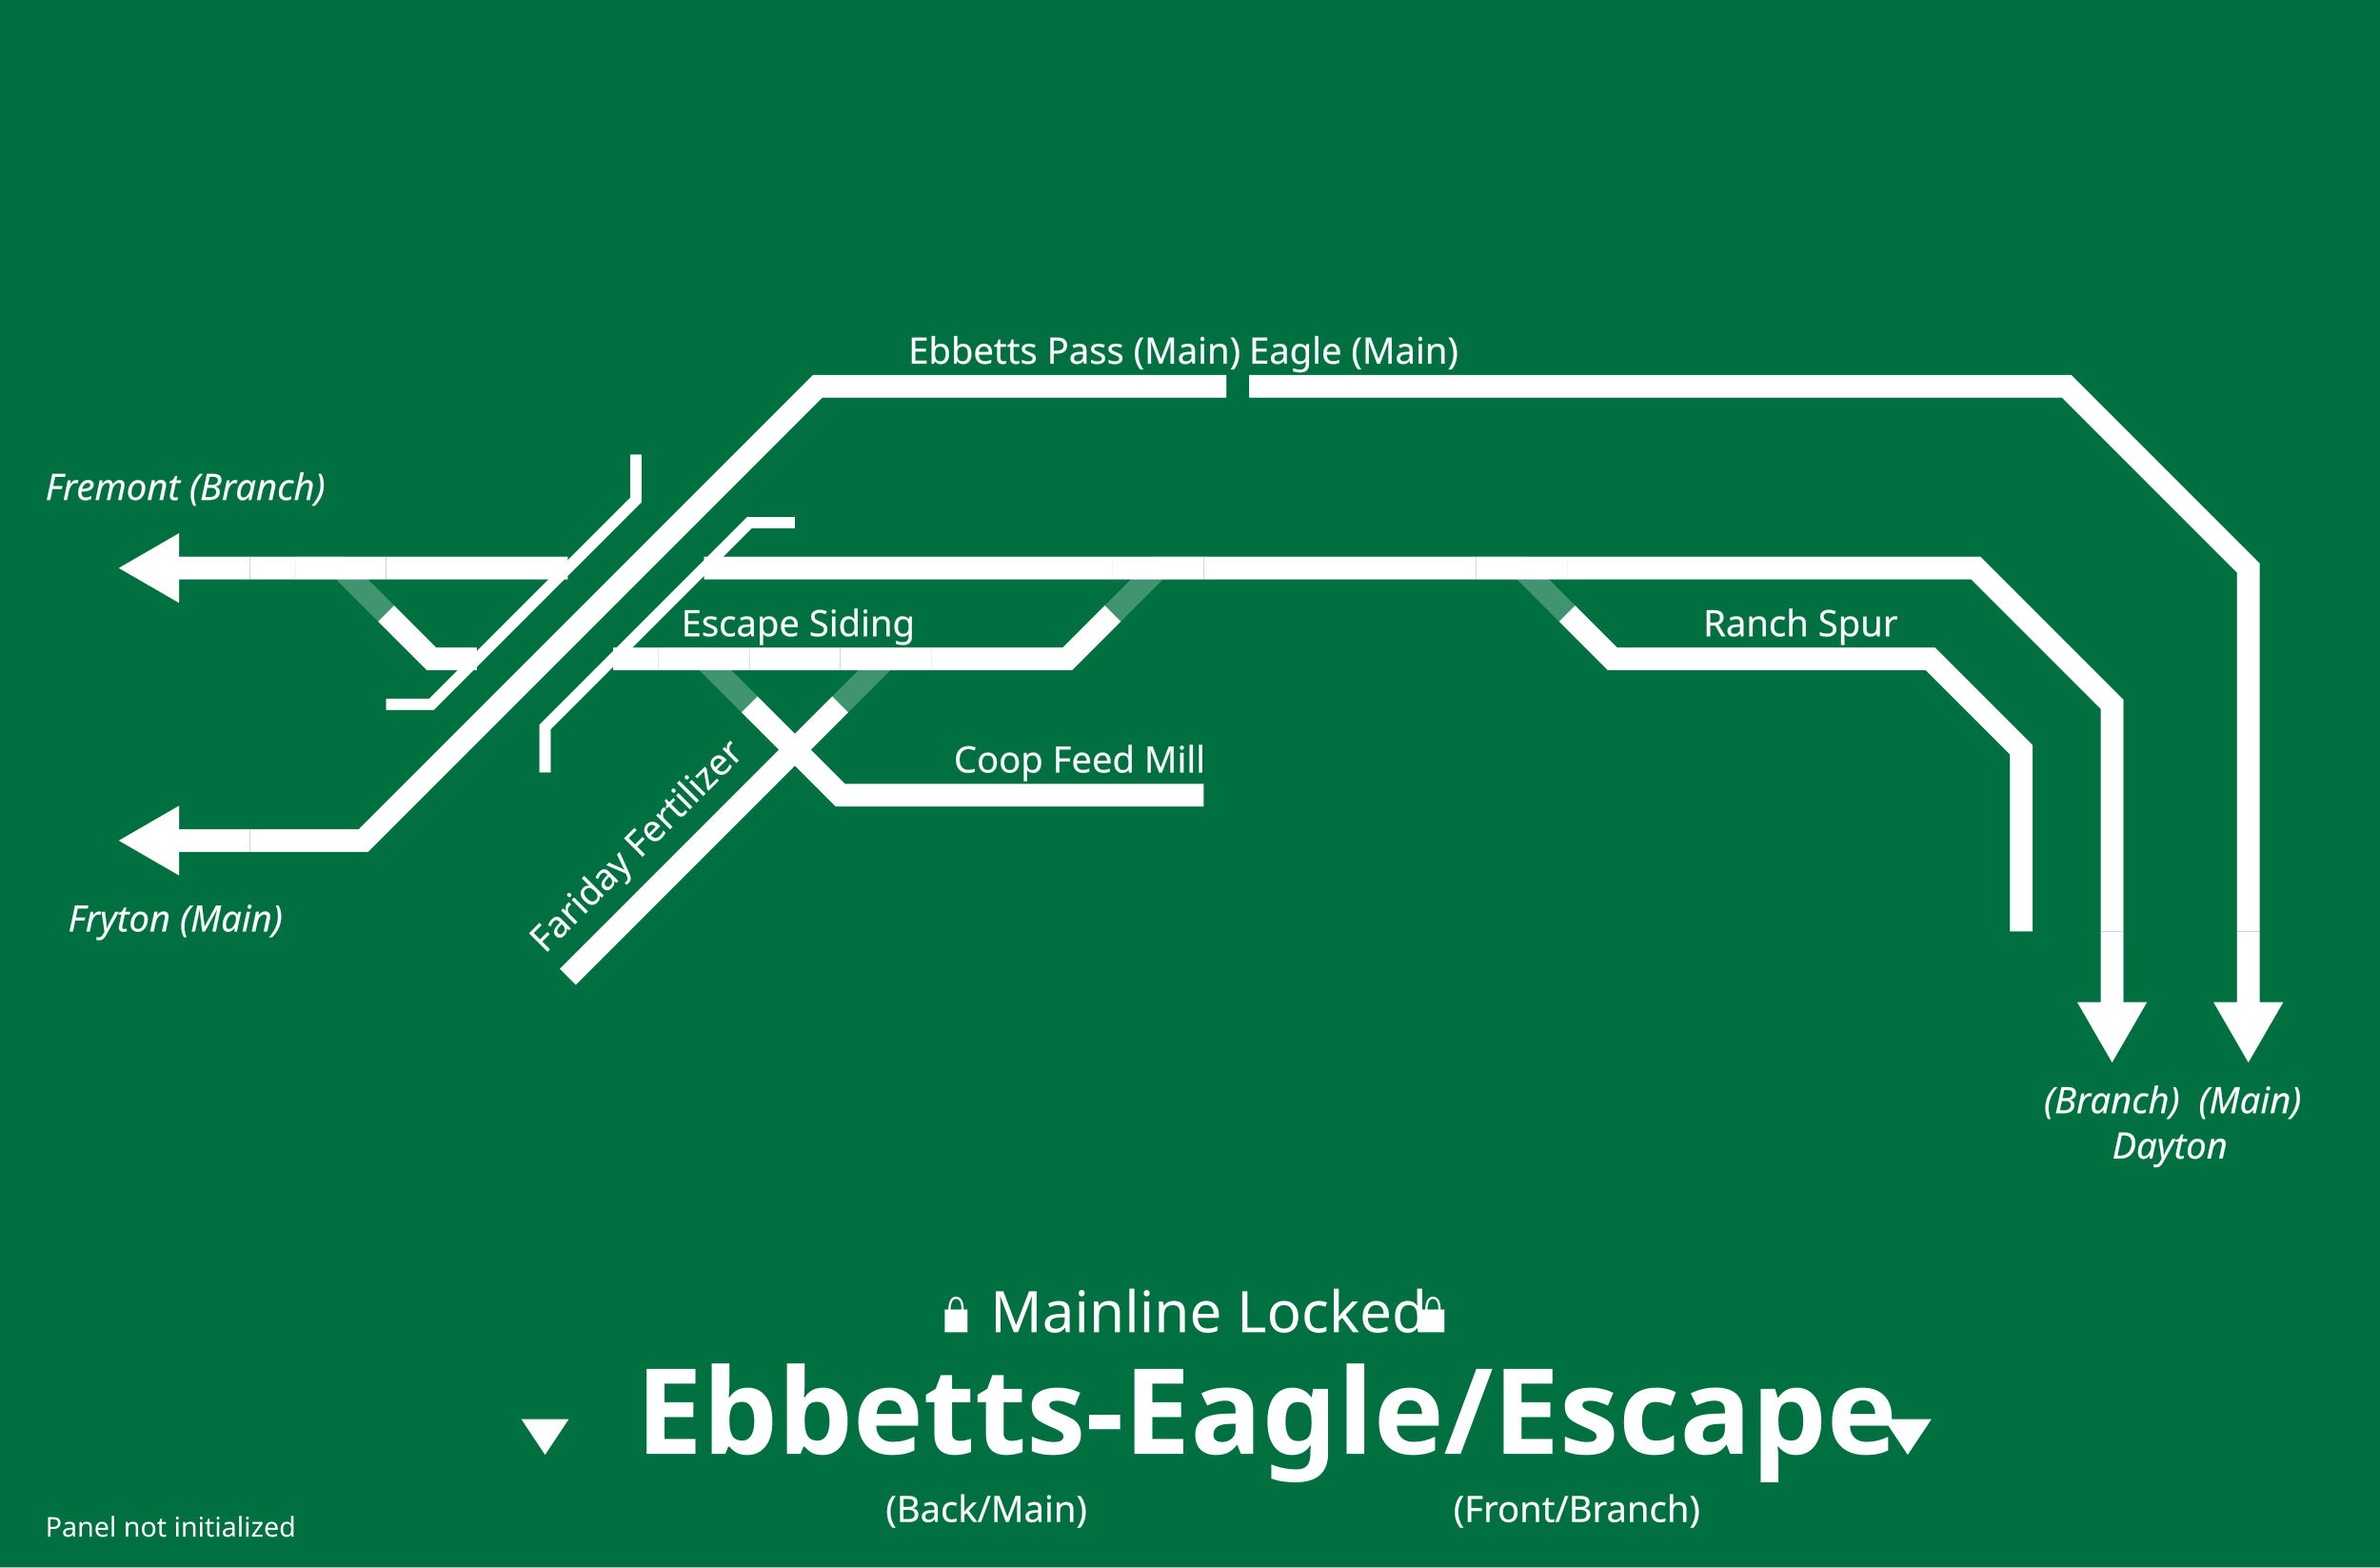
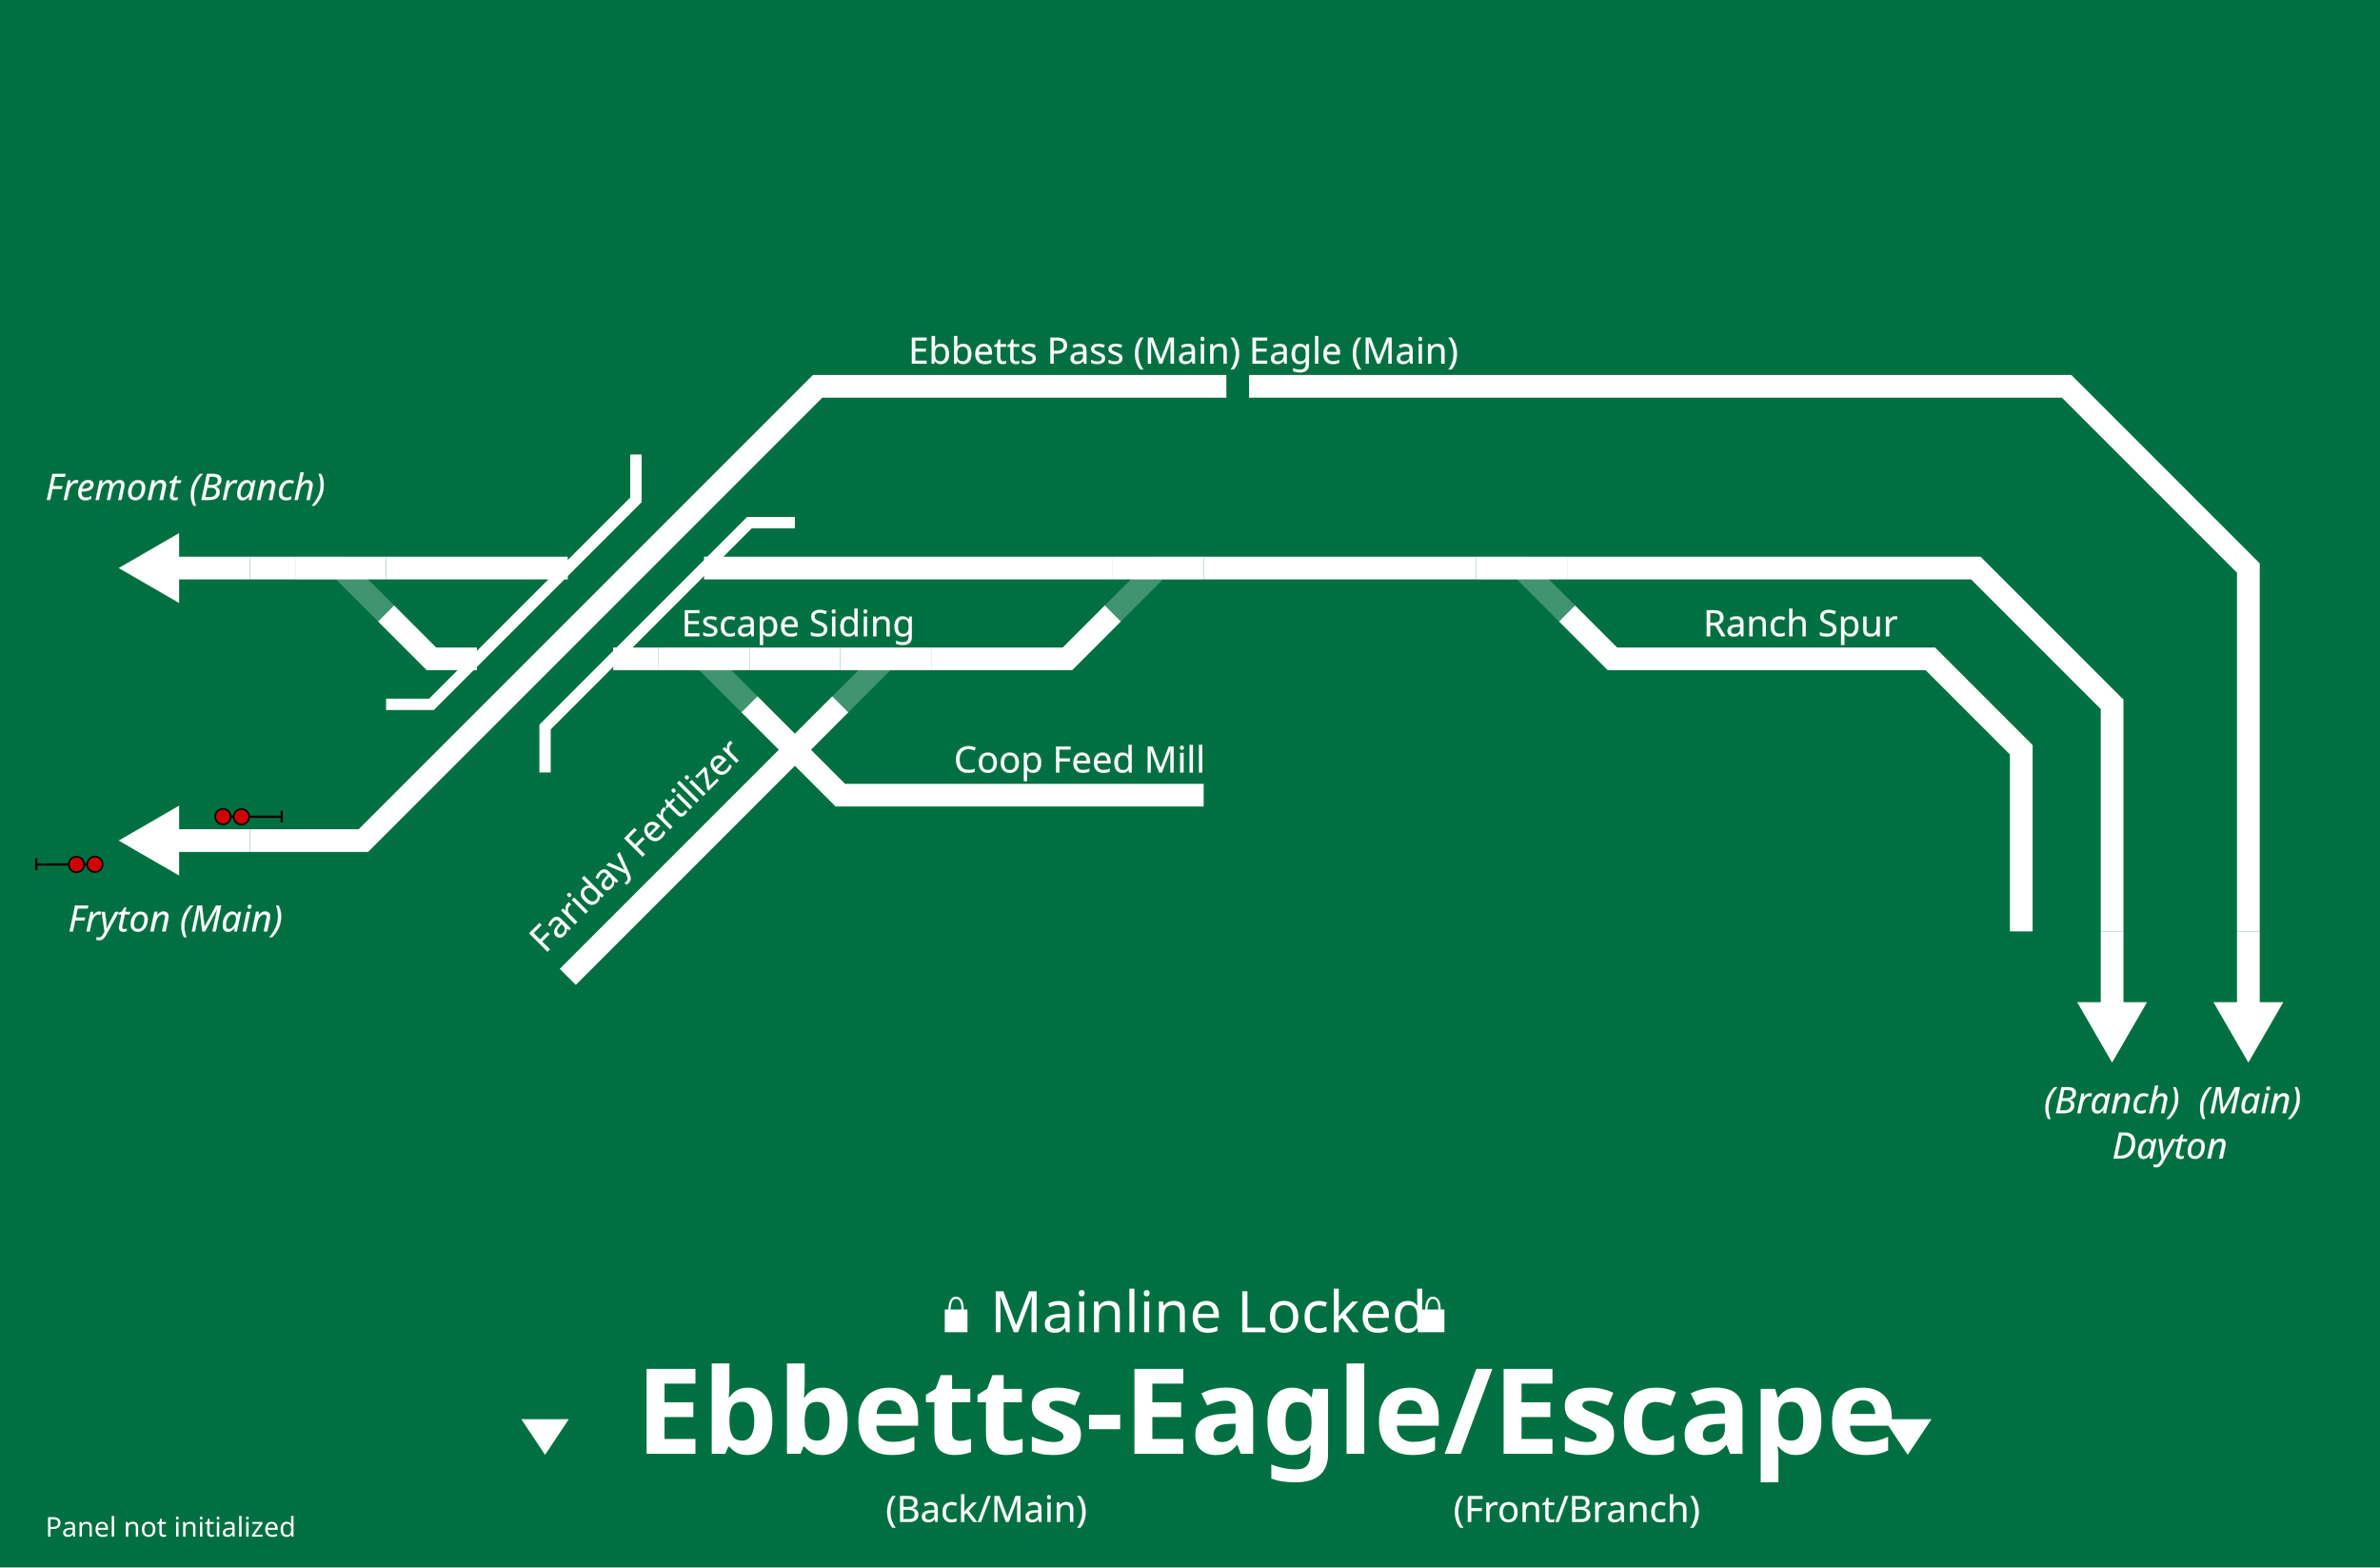
<svg xmlns="http://www.w3.org/2000/svg" xmlns:xlink="http://www.w3.org/1999/xlink" width="1047.958" height="690.115" id="svg2" version="1.1">
  <defs id="defs4">
    <marker orient="auto" refY="0.0" refX="0.0" id="StopS" style="overflow:visible">
      <path id="path4089" d="M 0,5.65 0,-5.65" style="fill:none;stroke:#ffffff;stroke-width:1pt" transform="scale(0.6,0.2)" />
    </marker>
    <linearGradient id="linearGradient5066">
      <stop style="stop-color:#000000;stop-opacity:0.188;" offset="0" id="stop5068" />
      <stop style="stop-color:#000000;stop-opacity:0;" offset="1" id="stop5070" />
    </linearGradient>
    <linearGradient id="linearGradient4692">
      <stop id="stop4694" offset="0" style="stop-color:#ffffff;stop-opacity:0.753;" />
      <stop id="stop4696" offset="1" style="stop-color:#ffffff;stop-opacity:0;" />
    </linearGradient>
    <linearGradient id="linearGradient4186">
      <stop style="stop-color:#808080;stop-opacity:1;" offset="0" id="stop4188" />
      <stop style="stop-color:#000000;stop-opacity:0;" offset="1" id="stop4190" />
    </linearGradient>
    <linearGradient id="linearGradient4137" paint="solid">
      <stop style="stop-color:#00ff00;stop-opacity:1;" offset="0" id="stop4139" />
    </linearGradient>
    <linearGradient xlink:href="#linearGradient4186" id="linearGradient4976" gradientUnits="userSpaceOnUse" x1="39.5" y1="75.114" x2="70.5" y2="75.114" />
    <linearGradient xlink:href="#linearGradient4186" id="linearGradient4978" gradientUnits="userSpaceOnUse" x1="39.5" y1="75.114" x2="70.5" y2="75.114" />
    <radialGradient xlink:href="#linearGradient4692" id="radialGradient5060" gradientUnits="userSpaceOnUse" cx="55" cy="75.114" fx="55" fy="75.114" r="15" />
    <radialGradient xlink:href="#linearGradient5066" id="radialGradient5064" gradientUnits="userSpaceOnUse" cx="55" cy="75.114" fx="55" fy="75.114" r="15" />
    <radialGradient xlink:href="#linearGradient4692" id="radialGradient4247" gradientUnits="userSpaceOnUse" cx="55" cy="75.114" fx="55" fy="75.114" r="15" />
    <radialGradient xlink:href="#linearGradient5066" id="radialGradient4249" gradientUnits="userSpaceOnUse" cx="55" cy="75.114" fx="55" fy="75.114" r="15" />
    <radialGradient xlink:href="#linearGradient5066" id="radialGradient4251" gradientUnits="userSpaceOnUse" cx="55" cy="75.114" fx="55" fy="75.114" r="15" />
    <linearGradient xlink:href="#linearGradient4186" id="linearGradient4253" gradientUnits="userSpaceOnUse" x1="39.5" y1="75.114" x2="70.5" y2="75.114" />
    <linearGradient xlink:href="#linearGradient4186" id="linearGradient4255" gradientUnits="userSpaceOnUse" x1="39.5" y1="75.114" x2="70.5" y2="75.114" />
    <marker orient="auto" refY="0" refX="0.6" id="TriangleAuthNBMarker" style="overflow:visible">
      <path id="TriangleAuthNBMarkerPath" d="m 5.77,0 -8.65,5 0,-10 8.65,5 z" style="fill:#00ff00;fill-rule:evenodd;stroke:#00ff00;stroke-width:1pt;marker-start:none" transform="scale(0.2,0.2)" />
    </marker>
    <marker orient="auto" refY="0" refX="-0.6" id="TriangleAuthSBMarker" style="overflow:visible">
      <path id="TriangleAuthSBMarkerPath" d="m 5.77,0 -8.65,5 0,-10 8.65,5 z" style="fill:#00ff00;fill-rule:evenodd;stroke:#00ff00;stroke-width:1pt;marker-start:none" transform="scale(-0.2,-0.2)" />
    </marker>
    <marker orient="auto" refY="0" refX="0.6" id="TriangleOccupiedNBMarker" style="overflow:visible">
      <path id="TriangleOccupiedNBMarkerPath" d="m 5.77,0 -8.65,5 0,-10 8.65,5 z" style="fill:#ff0000;fill-rule:evenodd;stroke:#ff0000;stroke-width:1pt;marker-start:none" transform="scale(0.2,0.2)" />
    </marker>
    <marker orient="auto" refY="0" refX="-0.6" id="TriangleOccupiedSBMarker" style="overflow:visible">
      <path id="TriangleOccupiedSBMarkerPath" d="m 5.77,0 -8.65,5 0,-10 8.65,5 z" style="fill:#ff0000;fill-rule:evenodd;stroke:#ff0000;stroke-width:1pt;marker-start:none" transform="scale(-0.2,-0.2)" />
    </marker>
    <marker orient="auto" refY="0" refX="0" id="TriangleOutM" style="overflow:visible">
      <path id="path4051" d="m 5.77,0 -8.65,5 0,-10 8.65,5 z" style="fill:#ffffff;fill-rule:evenodd;stroke:#ffffff;stroke-width:1pt;marker-start:none" transform="scale(0.25,0.25)" />
    </marker>
    <marker orient="auto" refY="0" refX="0" id="TriangleInM" style="overflow:visible">
      <path id="path4042" d="m 5.77,0 -8.65,5 0,-10 8.65,5 z" style="fill:#ffffff;fill-rule:evenodd;stroke:#ffffff;stroke-width:1pt;marker-start:none" transform="scale(-0.25,-0.25)" />
    </marker>
    <marker orient="auto" refY="0" refX="0" id="StopM" style="overflow:visible">
      <path id="path4078" d="M 0,5.65 0,-5.65" style="fill:none;stroke:#ffffff;stroke-width:2pt" transform="scale(0.4,0.4)" />
    </marker>
  </defs>
  <g id="backgroundLayer" transform="translate(0,-312.2474)" style="display:inline">
    <rect style="fill:#007040;fill-opacity:1;fill-rule:evenodd;stroke:none" id="panelBackground" width="1047.958" height="690.115" x="0" y="312.247" />
  </g>
  <g id="textLayer" transform="translate(0,-3.979754)" style="display:inline">
    <a xlink:href="Tracy.svg" id="a3107">
-       <text id="panelTitle" y="644.094" x="280" style="font-size:52.338px;font-style:normal;font-variant:normal;font-weight:bold;font-stretch:normal;text-align:start;line-height:125%;letter-spacing:0px;word-spacing:0px;writing-mode:lr-tb;text-anchor:start;fill:#ffffff;fill-opacity:1;stroke:none;font-family:Trebuchet MS;-inkscape-font-specification:Trebuchet MS Bold" xml:space="preserve">
-         <tspan y="644.094" x="280" id="tspan3823">Ebbetts-Eagle/Escape</tspan>
+       <text id="panelTitle" y="644.094" x="280" style="font-style:normal;font-variant:normal;font-weight:bold;font-stretch:normal;line-height:0%;font-family:'Trebuchet MS';-inkscape-font-specification:'Trebuchet MS Bold';text-align:start;letter-spacing:0px;word-spacing:0px;writing-mode:lr-tb;text-anchor:start;fill:#ffffff;fill-opacity:1;stroke:none" xml:space="preserve">
+         <tspan y="644.094" x="280" id="tspan3823" style="font-size:52.338px;line-height:1.25">Ebbetts-Eagle/Escape</tspan>
      </text>
    </a>
-     <text id="panelStatus" y="680.561" x="20" style="font-size:12px;font-style:normal;font-variant:normal;font-weight:normal;font-stretch:normal;text-align:start;line-height:125%;letter-spacing:0px;word-spacing:0px;writing-mode:lr-tb;text-anchor:start;fill:#ffffff;fill-opacity:1;stroke:none;font-family:Trebuchet MS;-inkscape-font-specification:Trebuchet MS" xml:space="preserve">
-       <tspan y="680.561" x="20" id="tspanPanelStatus">Panel not initialized</tspan>
+     <text id="panelStatus" y="680.561" x="20" style="font-style:normal;font-variant:normal;font-weight:normal;font-stretch:normal;line-height:0%;font-family:'Trebuchet MS';-inkscape-font-specification:'Trebuchet MS';text-align:start;letter-spacing:0px;word-spacing:0px;writing-mode:lr-tb;text-anchor:start;fill:#ffffff;fill-opacity:1;stroke:none" xml:space="preserve">
+       <tspan y="680.561" x="20" id="tspanPanelStatus" style="font-size:12px;line-height:1.25">Panel not initialized</tspan>
    </text>
-     <path style="fill:#ffffff;fill-opacity:1;stroke:#ffffff;stroke-width:0.5px;stroke-linecap:butt;stroke-linejoin:miter;stroke-opacity:1" d="m 240,644.095 -10,-15 20,0 z" id="leftLevelTriangle" />
-     <use x="0" y="0" xlink:href="#leftLevelTriangle" id="rightLevelTriangle" transform="translate(600,-4.9375001e-7)" width="1047.958" height="690.115" />
+     <path style="fill:#ffffff;fill-opacity:1;stroke:#ffffff;stroke-width:0.5px;stroke-linecap:butt;stroke-linejoin:miter;stroke-opacity:1" d="m 240,644.095 -10,-15 h 20 z" id="leftLevelTriangle" />
+     <use x="0" y="0" xlink:href="#leftLevelTriangle" id="rightLevelTriangle" transform="translate(600)" width="1047.958" height="690.115" />
    <g id="mainlineLockedGroup" transform="translate(36,486.4666)">
-       <text xml:space="preserve" style="font-size:25.23px;font-style:normal;font-variant:normal;font-weight:normal;font-stretch:normal;text-align:start;line-height:125%;letter-spacing:0px;word-spacing:0px;writing-mode:lr-tb;text-anchor:start;fill:#ffffff;fill-opacity:1;stroke:none;font-family:Trebuchet MS;-inkscape-font-specification:Trebuchet MS" x="400" y="104.094" id="mainlineLockedText">
-         <tspan y="104.094" x="400" id="tspan3321">Mainline Locked</tspan>
+       <text xml:space="preserve" style="font-style:normal;font-variant:normal;font-weight:normal;font-stretch:normal;line-height:0%;font-family:'Trebuchet MS';-inkscape-font-specification:'Trebuchet MS';text-align:start;letter-spacing:0px;word-spacing:0px;writing-mode:lr-tb;text-anchor:start;fill:#ffffff;fill-opacity:1;stroke:none" x="400" y="104.094" id="mainlineLockedText">
+         <tspan y="104.094" x="400" id="tspan3321" style="font-size:25.23px;line-height:1.25">Mainline Locked</tspan>
      </text>
      <g id="leftLock">
        <rect id="lockBody" width="10" height="10" x="380" y="94.094" style="fill:#ffffff;fill-opacity:1;stroke:none" />
        <path style="fill:none;stroke:#ffffff;stroke-width:1px;stroke-linecap:butt;stroke-linejoin:miter;stroke-opacity:1" d="m 382.068,94.274 c 0,0 -0.12,-5.383 2.818,-5.323 3.358,-0.06 2.924,5.323 2.924,5.323" id="path4159" />
      </g>
      <use height="690.115" width="1047.958" transform="translate(210,1.3237304e-6)" id="rightLock" xlink:href="#leftLock" y="0" x="0" />
    </g>
-     <text transform="translate(0,3.9797)" xml:space="preserve" style="font-size:16px;font-style:normal;font-variant:normal;font-weight:normal;font-stretch:normal;text-align:start;line-height:125%;letter-spacing:0px;word-spacing:0px;writing-mode:lr-tb;text-anchor:start;fill:#ffffff;fill-opacity:1;stroke:#ffffff;stroke-width:0.1;stroke-miterlimit:4;stroke-opacity:1;stroke-dasharray:none;display:inline;font-family:Trebuchet MS;-inkscape-font-specification:Trebuchet MS" x="390" y="670.115" id="text4352">
-       <tspan x="390" y="670.115" id="tspan4354">(Back/Main)</tspan>
+     <text transform="translate(0,3.9797)" xml:space="preserve" style="font-style:normal;font-variant:normal;font-weight:normal;font-stretch:normal;line-height:0%;font-family:'Trebuchet MS';-inkscape-font-specification:'Trebuchet MS';text-align:start;letter-spacing:0px;word-spacing:0px;writing-mode:lr-tb;text-anchor:start;display:inline;fill:#ffffff;fill-opacity:1;stroke:#ffffff;stroke-width:0.1;stroke-miterlimit:4;stroke-dasharray:none;stroke-opacity:1" x="390" y="670.115" id="text4352">
+       <tspan x="390" y="670.115" id="tspan4354" style="font-size:16px;line-height:1.25">(Back/Main)</tspan>
    </text>
-     <text id="text4356" y="674.094" x="640" style="font-size:16px;font-style:normal;font-variant:normal;font-weight:normal;font-stretch:normal;text-align:start;line-height:125%;letter-spacing:0px;word-spacing:0px;writing-mode:lr-tb;text-anchor:start;fill:#ffffff;fill-opacity:1;stroke:#ffffff;stroke-width:0.1;stroke-miterlimit:4;stroke-opacity:1;stroke-dasharray:none;display:inline;font-family:Trebuchet MS;-inkscape-font-specification:Trebuchet MS" xml:space="preserve">
-       <tspan id="tspan4358" y="674.094" x="640">(Front/Branch)</tspan>
+     <text id="text4356" y="674.094" x="640" style="font-style:normal;font-variant:normal;font-weight:normal;font-stretch:normal;line-height:0%;font-family:'Trebuchet MS';-inkscape-font-specification:'Trebuchet MS';text-align:start;letter-spacing:0px;word-spacing:0px;writing-mode:lr-tb;text-anchor:start;display:inline;fill:#ffffff;fill-opacity:1;stroke:#ffffff;stroke-width:0.1;stroke-miterlimit:4;stroke-dasharray:none;stroke-opacity:1" xml:space="preserve">
+       <tspan id="tspan4358" y="674.094" x="640" style="font-size:16px;line-height:1.25">(Front/Branch)</tspan>
    </text>
+     <g transform="matrix(-1,0,0,1,175.3579,-99.22819)" style="display:inline" id="g4795">
+       <g transform="matrix(1.519311,0.00458139,-0.00458139,1.519311,-1255.246,-186.1975)" id="g4781">
+         <circle id="circle4777" class="SIGNALHEAD_EAGLE_TO_EBBETTS_LOWER signalHead" cx="872.924" cy="424.563" r="2.047" style="fill:#d00000;fill-opacity:1;stroke:none;stroke-width:0.409;stroke-opacity:1" />
+         <circle style="fill:none;stroke:#000000;stroke-width:0.452;stroke-opacity:1" r="2.26" cy="424.563" cx="872.924" id="circle4779" />
+       </g>
+       <rect y="462.483" x="58.63" height="1" width="13.559" id="rect4783" style="fill:#030303;fill-opacity:1;stroke:#727272;stroke-width:0;stroke-miterlimit:4;stroke-dasharray:none;stroke-opacity:1" transform="matrix(0.9999988,-0.00152461,-0.01473873,0.9998914,0,0)" />
+       <rect transform="rotate(89.64714)" style="fill:#030303;fill-opacity:1;stroke:#727272;stroke-width:0;stroke-miterlimit:4;stroke-dasharray:none;stroke-opacity:1" id="rect4785" width="5.25" height="1" x="460.43" y="-48.985" />
+       <g id="g4791" transform="matrix(1.519311,0.00458139,-0.00458139,1.519311,-1247.117,-186.2717)">
+         <circle style="fill:#d00000;fill-opacity:1;stroke:none;stroke-width:0.409;stroke-opacity:1" r="2.047" cy="424.563" cx="872.924" class="SIGNALHEAD_EAGLE_TO_EBBETTS_UPPER signalHead" id="circle4787" />
+         <circle id="circle4789" cx="872.924" cy="424.563" r="2.26" style="fill:none;stroke:#000000;stroke-width:0.452;stroke-opacity:1" />
+       </g>
+       <rect transform="matrix(0.99972,-0.02366339,-9.4944025e-4,0.9999995,0,0)" style="fill:#030303;fill-opacity:1;stroke:#727272;stroke-width:0;stroke-miterlimit:4;stroke-dasharray:none;stroke-opacity:1" id="rect4793" width="0.874" height="1" x="73.068" y="464.072" />
+     </g>
+     <g id="g5244" style="display:inline" transform="translate(-35.37267,-78.22814)">
+       <g id="g5230" transform="matrix(1.519311,0.00458139,-0.00458139,1.519311,-1255.246,-186.1975)">
+         <circle style="fill:#d00000;fill-opacity:1;stroke:none;stroke-width:0.409;stroke-opacity:1" r="2.047" cy="424.563" cx="872.924" class="SIGNALHEAD_EBBETTS_TO_EAGLE_LOWER signalHead" id="circle5226" />
+         <circle id="circle5228" cx="872.924" cy="424.563" r="2.26" style="fill:none;stroke:#000000;stroke-width:0.452;stroke-opacity:1" />
+       </g>
+       <rect transform="matrix(0.9999988,-0.00152461,-0.01473873,0.9998914,0,0)" style="fill:#030303;fill-opacity:1;stroke:#727272;stroke-width:0;stroke-miterlimit:4;stroke-dasharray:none;stroke-opacity:1" id="rect5232" width="13.559" height="1" x="58.63" y="462.483" />
+       <rect y="-48.985" x="460.43" height="1" width="5.25" id="rect5234" style="fill:#030303;fill-opacity:1;stroke:#727272;stroke-width:0;stroke-miterlimit:4;stroke-dasharray:none;stroke-opacity:1" transform="rotate(89.64714)" />
+       <g transform="matrix(1.519311,0.00458139,-0.00458139,1.519311,-1247.117,-186.2717)" id="g5240">
+         <circle id="circle5236" class="SIGNALHEAD_EBBETTS_TO_EAGLE_UPPER signalHead" cx="872.924" cy="424.563" r="2.047" style="fill:#d00000;fill-opacity:1;stroke:none;stroke-width:0.409;stroke-opacity:1" />
+         <circle style="fill:none;stroke:#000000;stroke-width:0.452;stroke-opacity:1" r="2.26" cy="424.563" cx="872.924" id="circle5238" />
+       </g>
+       <rect y="464.072" x="73.068" height="1" width="0.874" id="rect5242" style="fill:#030303;fill-opacity:1;stroke:#727272;stroke-width:0;stroke-miterlimit:4;stroke-dasharray:none;stroke-opacity:1" transform="matrix(0.99972,-0.02366339,-9.4944025e-4,0.9999995,0,0)" />
+     </g>
  </g>
  <g id="industrialTrackLayer" transform="translate(0,-3.979754)" style="display:inline">
    <path id="path3235" d="m 930,454.094 0,-40" style="fill:none;stroke:#ffffff;stroke-width:10;stroke-linecap:butt;stroke-linejoin:miter;stroke-miterlimit:4;stroke-opacity:1;stroke-dasharray:none;marker-start:url(#TriangleInM);display:inline" />
    <path style="fill:none;stroke:#ffffff;stroke-width:10;stroke-linecap:butt;stroke-linejoin:miter;stroke-miterlimit:4;stroke-opacity:1;stroke-dasharray:none" d="m 490,254.095 -180,0" id="path3174" />
    <path style="fill:none;stroke:#ffffff;stroke-width:10;stroke-linecap:butt;stroke-linejoin:miter;stroke-miterlimit:4;stroke-opacity:1;stroke-dasharray:none" d="m 890,414.094 0,-80 -40,-40 -140,0 -20,-20" id="path4052" />
    <path id="path4058" d="m 250,254.095 -80,0" style="fill:none;stroke:#ffffff;stroke-width:10;stroke-linecap:butt;stroke-linejoin:miter;stroke-miterlimit:4;stroke-opacity:1;stroke-dasharray:none" />
    <g style="display:inline" id="g4516" transform="matrix(-1,0,0,-1,330,828.189)">
      <path style="opacity:0.25;fill:none;stroke:#ffffff;stroke-width:10;stroke-linecap:butt;stroke-linejoin:miter;stroke-miterlimit:4;stroke-opacity:1;stroke-dasharray:none;display:inline" d="m 200,574.095 -20,0 -20,-20" id="TO182.R" />
      <path id="TO182.N" d="m 200,574.095 -40,0" style="fill:none;stroke:#ffffff;stroke-width:10;stroke-linecap:butt;stroke-linejoin:miter;stroke-miterlimit:4;stroke-opacity:1;stroke-dasharray:none;display:inline" />
    </g>
    <g style="display:inline" id="g4625" transform="matrix(-1,0,0,-1,850,828.189)">
      <path style="opacity:0.25;fill:none;stroke:#ffffff;stroke-width:10;stroke-linecap:butt;stroke-linejoin:miter;stroke-miterlimit:4;stroke-opacity:1;stroke-dasharray:none;display:inline" d="m 200,574.095 -20,0 -20,-20" id="TO180.R" />
      <path id="TO180.N" d="m 200,574.095 -40,0" style="fill:none;stroke:#ffffff;stroke-width:10;stroke-linecap:butt;stroke-linejoin:miter;stroke-miterlimit:4;stroke-opacity:1;stroke-dasharray:none;display:inline" />
    </g>
    <path id="path3500" d="m 210,294.094 -20,0 -20,-20" style="fill:none;stroke:#ffffff;stroke-width:10;stroke-linecap:butt;stroke-linejoin:miter;stroke-miterlimit:4;stroke-opacity:1;stroke-dasharray:none" />
    <path style="fill:none;stroke:#ffffff;stroke-width:10;stroke-linecap:butt;stroke-linejoin:miter;stroke-miterlimit:4;stroke-opacity:1;stroke-dasharray:none;marker-start:url(#TriangleInM);display:inline" d="m 70,254.095 40,0" id="path3534" />
    <g transform="matrix(1,0,0,-1,330,828.189)" id="g3607" style="display:inline">
      <path id="TO181.R" d="m 200,574.095 -20,0 -20,-20" style="opacity:0.25;fill:none;stroke:#ffffff;stroke-width:10;stroke-linecap:butt;stroke-linejoin:miter;stroke-miterlimit:4;stroke-opacity:1;stroke-dasharray:none;display:inline" />
      <path style="fill:none;stroke:#ffffff;stroke-width:10;stroke-linecap:butt;stroke-linejoin:miter;stroke-miterlimit:4;stroke-opacity:1;stroke-dasharray:none;display:inline" d="m 200,574.095 -40,0" id="TO181.N" />
    </g>
    <path style="fill:none;stroke:#ffffff;stroke-width:10;stroke-linecap:butt;stroke-linejoin:miter;stroke-miterlimit:4;stroke-opacity:1;stroke-dasharray:none" d="m 690,254.095 180,0 60,60 0,100" id="path3621" />
    <g transform="matrix(-1,0,0,-1,490,868.189)" id="g3461" style="display:inline">
      <path id="TO184A.R" d="m 200,574.095 -20,0 -20,-20" style="opacity:0.25;fill:none;stroke:#ffffff;stroke-width:10;stroke-linecap:butt;stroke-linejoin:miter;stroke-miterlimit:4;stroke-opacity:1;stroke-dasharray:none;display:inline" />
      <path style="fill:none;stroke:#ffffff;stroke-width:10;stroke-linecap:butt;stroke-linejoin:miter;stroke-miterlimit:4;stroke-opacity:1;stroke-dasharray:none;display:inline" d="m 200,574.095 -40,0" id="TO184A.N" />
    </g>
    <g style="display:inline" id="g3467" transform="matrix(1,0,0,-1,210,868.189)">
      <path style="opacity:0.25;fill:none;stroke:#ffffff;stroke-width:10;stroke-linecap:butt;stroke-linejoin:miter;stroke-miterlimit:4;stroke-opacity:1;stroke-dasharray:none;display:inline" d="m 200,574.095 -20,0 -20,-20" id="TO184B.R" />
      <path id="TO184B.N" d="m 200,574.095 -40,0" style="fill:none;stroke:#ffffff;stroke-width:10;stroke-linecap:butt;stroke-linejoin:miter;stroke-miterlimit:4;stroke-opacity:1;stroke-dasharray:none;display:inline" />
    </g>
    <path style="fill:none;stroke:#ffffff;stroke-width:10;stroke-linecap:butt;stroke-linejoin:miter;stroke-miterlimit:4;stroke-opacity:1;stroke-dasharray:none" d="m 410,294.094 60,0 20,-20" id="path3473" />
    <path style="fill:none;stroke:#ffffff;stroke-width:10;stroke-linecap:butt;stroke-linejoin:miter;stroke-miterlimit:4;stroke-opacity:1;stroke-dasharray:none" d="m 530,354.094 -160,0 -40,-40" id="path3477" />
    <path id="path3479" d="m 370,314.094 -120,120" style="fill:none;stroke:#ffffff;stroke-width:10;stroke-linecap:butt;stroke-linejoin:miter;stroke-miterlimit:4;stroke-opacity:1;stroke-dasharray:none" />
    <path id="path3481" d="m 650,254.095 -120,0" style="fill:none;stroke:#ffffff;stroke-width:10;stroke-linecap:butt;stroke-linejoin:miter;stroke-miterlimit:4;stroke-opacity:1;stroke-dasharray:none" />
    <path style="fill:none;stroke:#ffffff;stroke-width:10;stroke-linecap:butt;stroke-linejoin:miter;stroke-miterlimit:4;stroke-opacity:1;stroke-dasharray:none" d="m 290,294.094 -20,0" id="path3487" />
    <path style="fill:none;stroke:#ffffff;stroke-width:10;stroke-linecap:butt;stroke-linejoin:miter;stroke-miterlimit:4;stroke-opacity:1;stroke-dasharray:none" d="m 370,294.094 -40,0" id="path3419" />
    <path style="fill:none;stroke:#ffffff;stroke-width:10;stroke-linecap:butt;stroke-linejoin:miter;stroke-miterlimit:4;stroke-opacity:1;stroke-dasharray:none" d="m 130,254.095 -20,0" id="path3421" />
  </g>
  <g id="mainlineTrackLayer" transform="translate(0,-3.979754)" style="display:inline">
    <path style="display:inline;fill:none;stroke:#ffffff;stroke-width:10;stroke-linecap:butt;stroke-linejoin:miter;stroke-miterlimit:4;stroke-dasharray:none;stroke-opacity:1" d="m 990,414.094 0,-160 -80,-80 -360,0" id="path3150" />
    <path style="display:inline;fill:none;stroke:#ffffff;stroke-width:10;stroke-linecap:butt;stroke-linejoin:miter;stroke-miterlimit:4;stroke-dasharray:none;stroke-opacity:1;marker-start:url(#TriangleInM)" d="m 990,454.094 0,-40" id="path3233" />
    <path id="path3332" d="m 70,374.094 40,0" style="display:inline;fill:none;stroke:#ffffff;stroke-width:10;stroke-linecap:butt;stroke-linejoin:miter;stroke-miterlimit:4;stroke-dasharray:none;stroke-opacity:1;marker-start:url(#TriangleInM)" />
    <path id="path3577" d="m 540,174.095 -180,0 -200,200 -50,0" style="display:inline;fill:none;stroke:#ffffff;stroke-width:10;stroke-linecap:butt;stroke-linejoin:miter;stroke-miterlimit:4;stroke-dasharray:none;stroke-opacity:1" />
  </g>
  <g id="mainlinePanelLinkLayer" transform="translate(0,-5.4327394e-5)" style="display:inline">
    <a xlink:href="Fryton_Fremont.svg" id="greeleyMainLink" transform="translate(-80,324)">
-       <text id="text3305" y="86.115" x="110" style="font-size:16px;font-style:italic;font-variant:normal;font-weight:normal;font-stretch:normal;text-align:start;line-height:125%;letter-spacing:0px;word-spacing:0px;writing-mode:lr-tb;text-anchor:start;fill:#ffffff;fill-opacity:1;stroke:#ffffff;stroke-width:0.1;stroke-miterlimit:4;stroke-opacity:1;stroke-dasharray:none;font-family:Trebuchet MS;-inkscape-font-specification:Trebuchet MS Italic" xml:space="preserve">
-         <tspan id="tspan3307" y="86.115" x="110">Fryton (Main)</tspan>
+       <text id="text3305" y="86.115" x="110" style="font-style:italic;font-variant:normal;font-weight:normal;font-stretch:normal;line-height:0%;font-family:'Trebuchet MS';-inkscape-font-specification:'Trebuchet MS Italic';text-align:start;letter-spacing:0px;word-spacing:0px;writing-mode:lr-tb;text-anchor:start;fill:#ffffff;fill-opacity:1;stroke:#ffffff;stroke-width:0.1;stroke-miterlimit:4;stroke-dasharray:none;stroke-opacity:1" xml:space="preserve">
+         <tspan id="tspan3307" y="86.115" x="110" style="font-size:16px;line-height:1.25">Fryton (Main)</tspan>
      </text>
    </a>
    <a xlink:href="Dayton.svg" transform="translate(820,424)" id="EbbettsEagleMainLink">
-       <text xml:space="preserve" style="font-size:16px;font-style:italic;font-variant:normal;font-weight:normal;font-stretch:normal;text-align:start;line-height:125%;letter-spacing:0px;word-spacing:0px;writing-mode:lr-tb;text-anchor:start;fill:#ffffff;fill-opacity:1;stroke:#ffffff;stroke-width:0.1;stroke-miterlimit:4;stroke-opacity:1;stroke-dasharray:none;font-family:Trebuchet MS;-inkscape-font-specification:Trebuchet MS Italic" x="110" y="86.115" id="text4144">
-         <tspan x="110" y="86.115" id="tspan4146">Dayton</tspan>
+       <text xml:space="preserve" style="font-style:italic;font-variant:normal;font-weight:normal;font-stretch:normal;line-height:0%;font-family:'Trebuchet MS';-inkscape-font-specification:'Trebuchet MS Italic';text-align:start;letter-spacing:0px;word-spacing:0px;writing-mode:lr-tb;text-anchor:start;fill:#ffffff;fill-opacity:1;stroke:#ffffff;stroke-width:0.1;stroke-miterlimit:4;stroke-dasharray:none;stroke-opacity:1" x="110" y="86.115" id="text4144">
+         <tspan x="110" y="86.115" id="tspan4146" style="font-size:16px;line-height:1.25">Dayton</tspan>
      </text>
    </a>
  </g>
  <g id="industrialPanelLinkLayer" transform="translate(0,-5.0432739e-4)" style="display:inline">
    <a xlink:href="Fryton_Fremont.svg" transform="translate(-90,134.0005)" id="a3633" style="display:inline">
-       <text xml:space="preserve" style="font-size:16px;font-style:italic;font-variant:normal;font-weight:normal;font-stretch:normal;text-align:start;line-height:125%;letter-spacing:0px;word-spacing:0px;writing-mode:lr-tb;text-anchor:start;fill:#ffffff;fill-opacity:1;stroke:#ffffff;stroke-width:0.1;stroke-miterlimit:4;stroke-opacity:1;stroke-dasharray:none;font-family:Trebuchet MS;-inkscape-font-specification:Trebuchet MS Italic" x="110" y="86.115" id="text3635">
-         <tspan x="110" y="86.115" id="tspan3637">Fremont (Branch)</tspan>
+       <text xml:space="preserve" style="font-style:italic;font-variant:normal;font-weight:normal;font-stretch:normal;line-height:0%;font-family:'Trebuchet MS';-inkscape-font-specification:'Trebuchet MS Italic';text-align:start;letter-spacing:0px;word-spacing:0px;writing-mode:lr-tb;text-anchor:start;fill:#ffffff;fill-opacity:1;stroke:#ffffff;stroke-width:0.1;stroke-miterlimit:4;stroke-dasharray:none;stroke-opacity:1" x="110" y="86.115" id="text3635">
+         <tspan x="110" y="86.115" id="tspan3637" style="font-size:16px;line-height:1.25">Fremont (Branch)</tspan>
      </text>
    </a>
    <a xlink:href="Dayton.svg" style="display:inline" id="a3642" transform="translate(750,404.0005)">
-       <text id="text3644" y="86.115" x="150" style="font-size:16px;font-style:italic;font-variant:normal;font-weight:normal;font-stretch:normal;text-align:start;line-height:125%;letter-spacing:0px;word-spacing:0px;writing-mode:lr-tb;text-anchor:start;fill:#ffffff;fill-opacity:1;stroke:#ffffff;stroke-width:0.1;stroke-miterlimit:4;stroke-opacity:1;stroke-dasharray:none;font-family:Trebuchet MS;-inkscape-font-specification:Trebuchet MS Italic" xml:space="preserve">
-         <tspan id="tspan3646" y="86.115" x="150">(Branch)  (Main)</tspan>
+       <text id="text3644" y="86.115" x="150" style="font-style:italic;font-variant:normal;font-weight:normal;font-stretch:normal;line-height:0%;font-family:'Trebuchet MS';-inkscape-font-specification:'Trebuchet MS Italic';text-align:start;letter-spacing:0px;word-spacing:0px;writing-mode:lr-tb;text-anchor:start;fill:#ffffff;fill-opacity:1;stroke:#ffffff;stroke-width:0.1;stroke-miterlimit:4;stroke-dasharray:none;stroke-opacity:1" xml:space="preserve">
+         <tspan id="tspan3646" y="86.115" x="150" style="font-size:16px;line-height:1.25">(Branch)  (Main)</tspan>
      </text>
    </a>
  </g>
  <g id="trackNameLayer" transform="translate(0,-5.4327394e-5)" style="display:inline">
-     <text xml:space="preserve" style="font-size:16px;font-style:normal;font-variant:normal;font-weight:normal;font-stretch:normal;text-align:start;line-height:125%;letter-spacing:0px;word-spacing:0px;writing-mode:lr-tb;text-anchor:start;fill:#ffffff;fill-opacity:1;stroke:#ffffff;stroke-width:0.1;stroke-miterlimit:4;stroke-opacity:1;stroke-dasharray:none;font-family:Trebuchet MS;-inkscape-font-specification:Trebuchet MS" x="400" y="160.115" id="text3124">
-       <tspan x="400" y="160.115" id="tspan3126">Ebbetts Pass (Main)</tspan>
+     <text xml:space="preserve" style="font-style:normal;font-variant:normal;font-weight:normal;font-stretch:normal;line-height:0%;font-family:'Trebuchet MS';-inkscape-font-specification:'Trebuchet MS';text-align:start;letter-spacing:0px;word-spacing:0px;writing-mode:lr-tb;text-anchor:start;fill:#ffffff;fill-opacity:1;stroke:#ffffff;stroke-width:0.1;stroke-miterlimit:4;stroke-dasharray:none;stroke-opacity:1" x="400" y="160.115" id="text3124">
+       <tspan x="400" y="160.115" id="tspan3126" style="font-size:16px;line-height:1.25">Ebbetts Pass (Main)</tspan>
    </text>
-     <text xml:space="preserve" style="font-size:16px;font-style:normal;font-variant:normal;font-weight:normal;font-stretch:normal;text-align:start;line-height:125%;letter-spacing:0px;word-spacing:0px;writing-mode:lr-tb;text-anchor:start;fill:#ffffff;fill-opacity:1;stroke:#ffffff;stroke-width:0.1;stroke-miterlimit:4;stroke-opacity:1;stroke-dasharray:none;font-family:Trebuchet MS;-inkscape-font-specification:Trebuchet MS" x="750" y="280.115" id="text3627">
-       <tspan x="750" y="280.115" id="tspan3629">Ranch Spur</tspan>
+     <text xml:space="preserve" style="font-style:normal;font-variant:normal;font-weight:normal;font-stretch:normal;line-height:0%;font-family:'Trebuchet MS';-inkscape-font-specification:'Trebuchet MS';text-align:start;letter-spacing:0px;word-spacing:0px;writing-mode:lr-tb;text-anchor:start;fill:#ffffff;fill-opacity:1;stroke:#ffffff;stroke-width:0.1;stroke-miterlimit:4;stroke-dasharray:none;stroke-opacity:1" x="750" y="280.115" id="text3627">
+       <tspan x="750" y="280.115" id="tspan3629" style="font-size:16px;line-height:1.25">Ranch Spur</tspan>
    </text>
-     <text xml:space="preserve" style="font-size:16px;font-style:normal;font-variant:normal;font-weight:normal;font-stretch:normal;text-align:start;line-height:125%;letter-spacing:0px;word-spacing:0px;writing-mode:lr-tb;text-anchor:start;fill:#ffffff;fill-opacity:1;stroke:#ffffff;stroke-width:0.1;stroke-miterlimit:4;stroke-opacity:1;stroke-dasharray:none;font-family:Trebuchet MS;-inkscape-font-specification:Trebuchet MS" x="300" y="280.115" id="text3648">
-       <tspan x="300" y="280.115" id="tspan3650">Escape Siding</tspan>
+     <text xml:space="preserve" style="font-style:normal;font-variant:normal;font-weight:normal;font-stretch:normal;line-height:0%;font-family:'Trebuchet MS';-inkscape-font-specification:'Trebuchet MS';text-align:start;letter-spacing:0px;word-spacing:0px;writing-mode:lr-tb;text-anchor:start;fill:#ffffff;fill-opacity:1;stroke:#ffffff;stroke-width:0.1;stroke-miterlimit:4;stroke-dasharray:none;stroke-opacity:1" x="300" y="280.115" id="text3648">
+       <tspan x="300" y="280.115" id="tspan3650" style="font-size:16px;line-height:1.25">Escape Siding</tspan>
    </text>
-     <text id="text3457" y="160.115" x="550" style="font-size:16px;font-style:normal;font-variant:normal;font-weight:normal;font-stretch:normal;text-align:start;line-height:125%;letter-spacing:0px;word-spacing:0px;writing-mode:lr-tb;text-anchor:start;fill:#ffffff;fill-opacity:1;stroke:#ffffff;stroke-width:0.1;stroke-miterlimit:4;stroke-opacity:1;stroke-dasharray:none;font-family:Trebuchet MS;-inkscape-font-specification:Trebuchet MS" xml:space="preserve">
-       <tspan id="tspan3459" y="160.115" x="550">Eagle (Main)</tspan>
+     <text id="text3457" y="160.115" x="550" style="font-style:normal;font-variant:normal;font-weight:normal;font-stretch:normal;line-height:0%;font-family:'Trebuchet MS';-inkscape-font-specification:'Trebuchet MS';text-align:start;letter-spacing:0px;word-spacing:0px;writing-mode:lr-tb;text-anchor:start;fill:#ffffff;fill-opacity:1;stroke:#ffffff;stroke-width:0.1;stroke-miterlimit:4;stroke-dasharray:none;stroke-opacity:1" xml:space="preserve">
+       <tspan id="tspan3459" y="160.115" x="550" style="font-size:16px;line-height:1.25">Eagle (Main)</tspan>
    </text>
-     <text id="text3489" y="340.115" x="420" style="font-size:16px;font-style:normal;font-variant:normal;font-weight:normal;font-stretch:normal;text-align:start;line-height:125%;letter-spacing:0px;word-spacing:0px;writing-mode:lr-tb;text-anchor:start;fill:#ffffff;fill-opacity:1;stroke:#ffffff;stroke-width:0.1;stroke-miterlimit:4;stroke-opacity:1;stroke-dasharray:none;font-family:Trebuchet MS;-inkscape-font-specification:Trebuchet MS" xml:space="preserve">
-       <tspan id="tspan3491" y="340.115" x="420">Coop Feed Mill</tspan>
+     <text id="text3489" y="340.115" x="420" style="font-style:normal;font-variant:normal;font-weight:normal;font-stretch:normal;line-height:0%;font-family:'Trebuchet MS';-inkscape-font-specification:'Trebuchet MS';text-align:start;letter-spacing:0px;word-spacing:0px;writing-mode:lr-tb;text-anchor:start;fill:#ffffff;fill-opacity:1;stroke:#ffffff;stroke-width:0.1;stroke-miterlimit:4;stroke-dasharray:none;stroke-opacity:1" xml:space="preserve">
+       <tspan id="tspan3491" y="340.115" x="420" style="font-size:16px;line-height:1.25">Coop Feed Mill</tspan>
    </text>
-     <text xml:space="preserve" style="font-size:16px;font-style:normal;font-variant:normal;font-weight:normal;font-stretch:normal;text-align:start;line-height:125%;letter-spacing:0px;word-spacing:0px;writing-mode:lr-tb;text-anchor:start;fill:#ffffff;fill-opacity:1;stroke:#ffffff;stroke-width:0.1;stroke-miterlimit:4;stroke-opacity:1;stroke-dasharray:none;font-family:Trebuchet MS;-inkscape-font-specification:Trebuchet MS" x="-127.36" y="466.772" id="text3493" transform="matrix(0.7071068,-0.7071068,0.7071068,0.7071068,0,0)">
-       <tspan x="-127.36" y="466.772" id="tspan3495" style="stroke-width:0.1">Fariday Fertilizer</tspan>
+     <text xml:space="preserve" style="font-style:normal;font-variant:normal;font-weight:normal;font-stretch:normal;line-height:0%;font-family:'Trebuchet MS';-inkscape-font-specification:'Trebuchet MS';text-align:start;letter-spacing:0px;word-spacing:0px;writing-mode:lr-tb;text-anchor:start;fill:#ffffff;fill-opacity:1;stroke:#ffffff;stroke-width:0.1;stroke-miterlimit:4;stroke-dasharray:none;stroke-opacity:1" x="-127.36" y="466.772" id="text3493" transform="rotate(-45)">
+       <tspan x="-127.36" y="466.772" id="tspan3495" style="font-size:16px;line-height:1.25;stroke-width:0.1">Fariday Fertilizer</tspan>
    </text>
    <path transform="translate(0,-3.9797)" id="path3483" d="m 350,234.095 -20,0 -90,90 0,20" style="fill:none;stroke:#ffffff;stroke-width:5;stroke-linecap:butt;stroke-linejoin:miter;stroke-miterlimit:4;stroke-opacity:1;stroke-dasharray:none;display:inline" />
    <path transform="translate(0,-3.9797)" style="fill:none;stroke:#ffffff;stroke-width:5;stroke-linecap:butt;stroke-linejoin:miter;stroke-miterlimit:4;stroke-opacity:1;stroke-dasharray:none;display:inline" d="m 170,314.094 20,0 90,-90 0,-20" id="path3485" />
  </g>
</svg>
